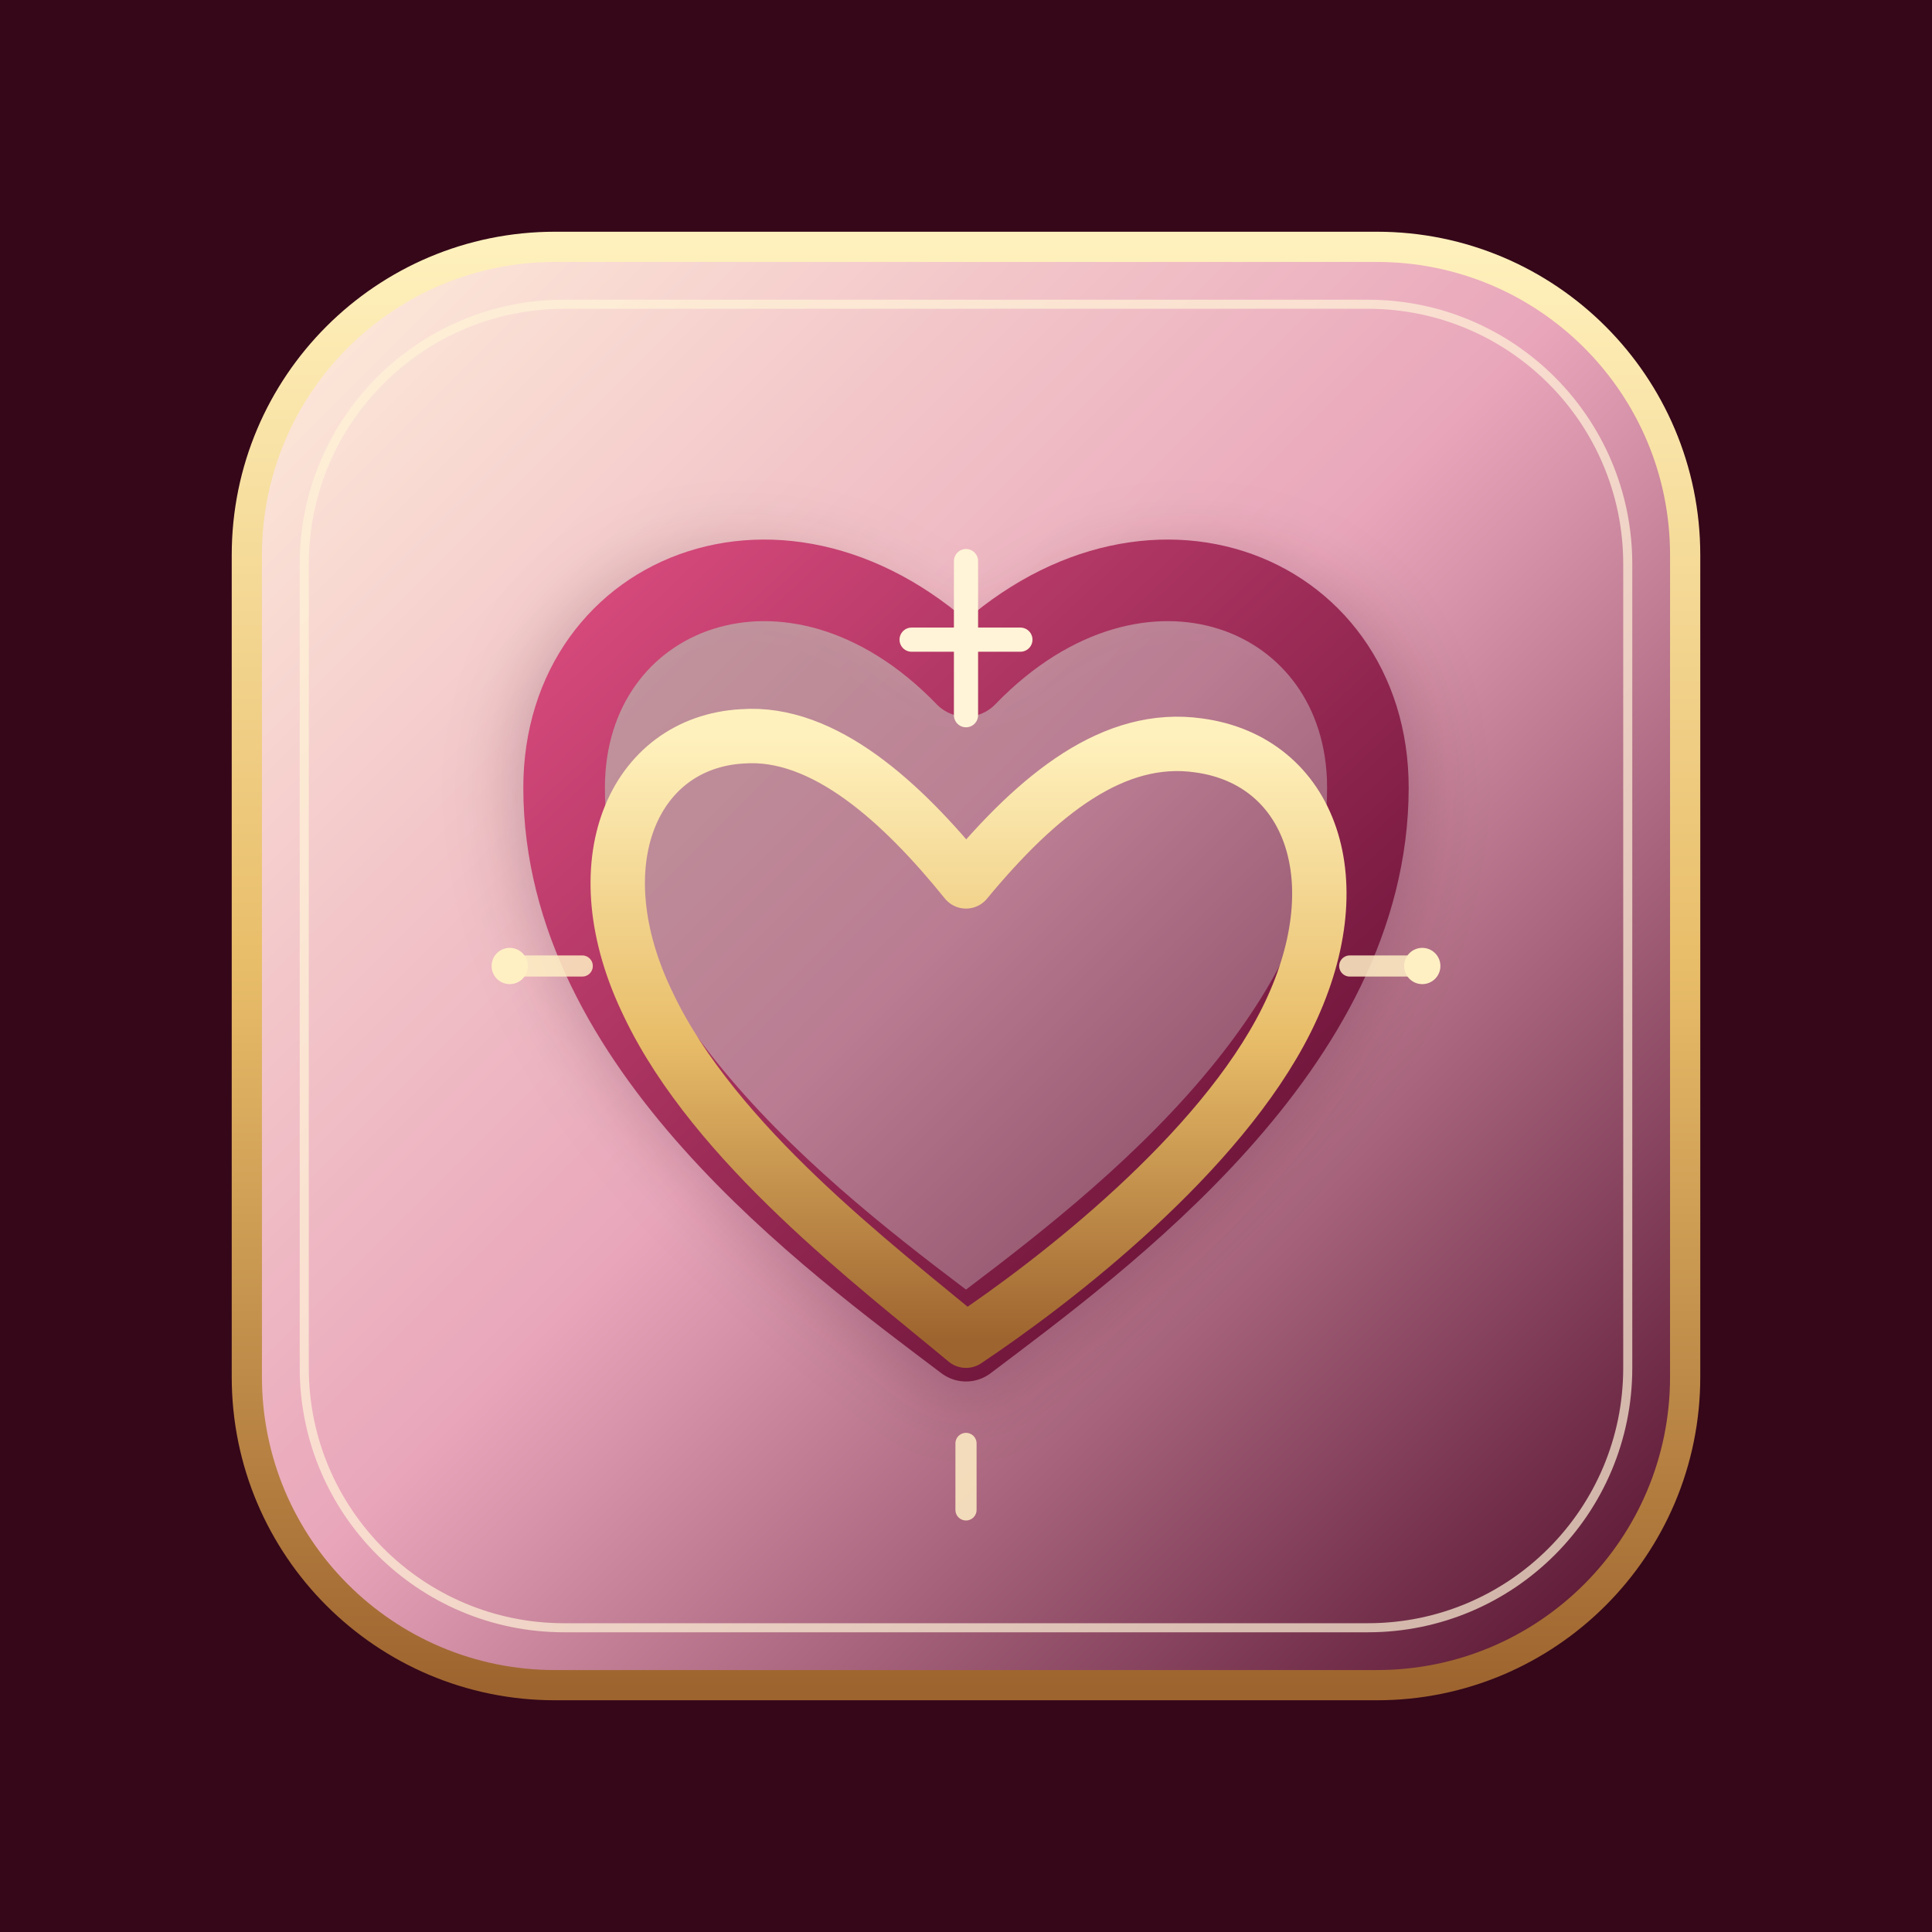
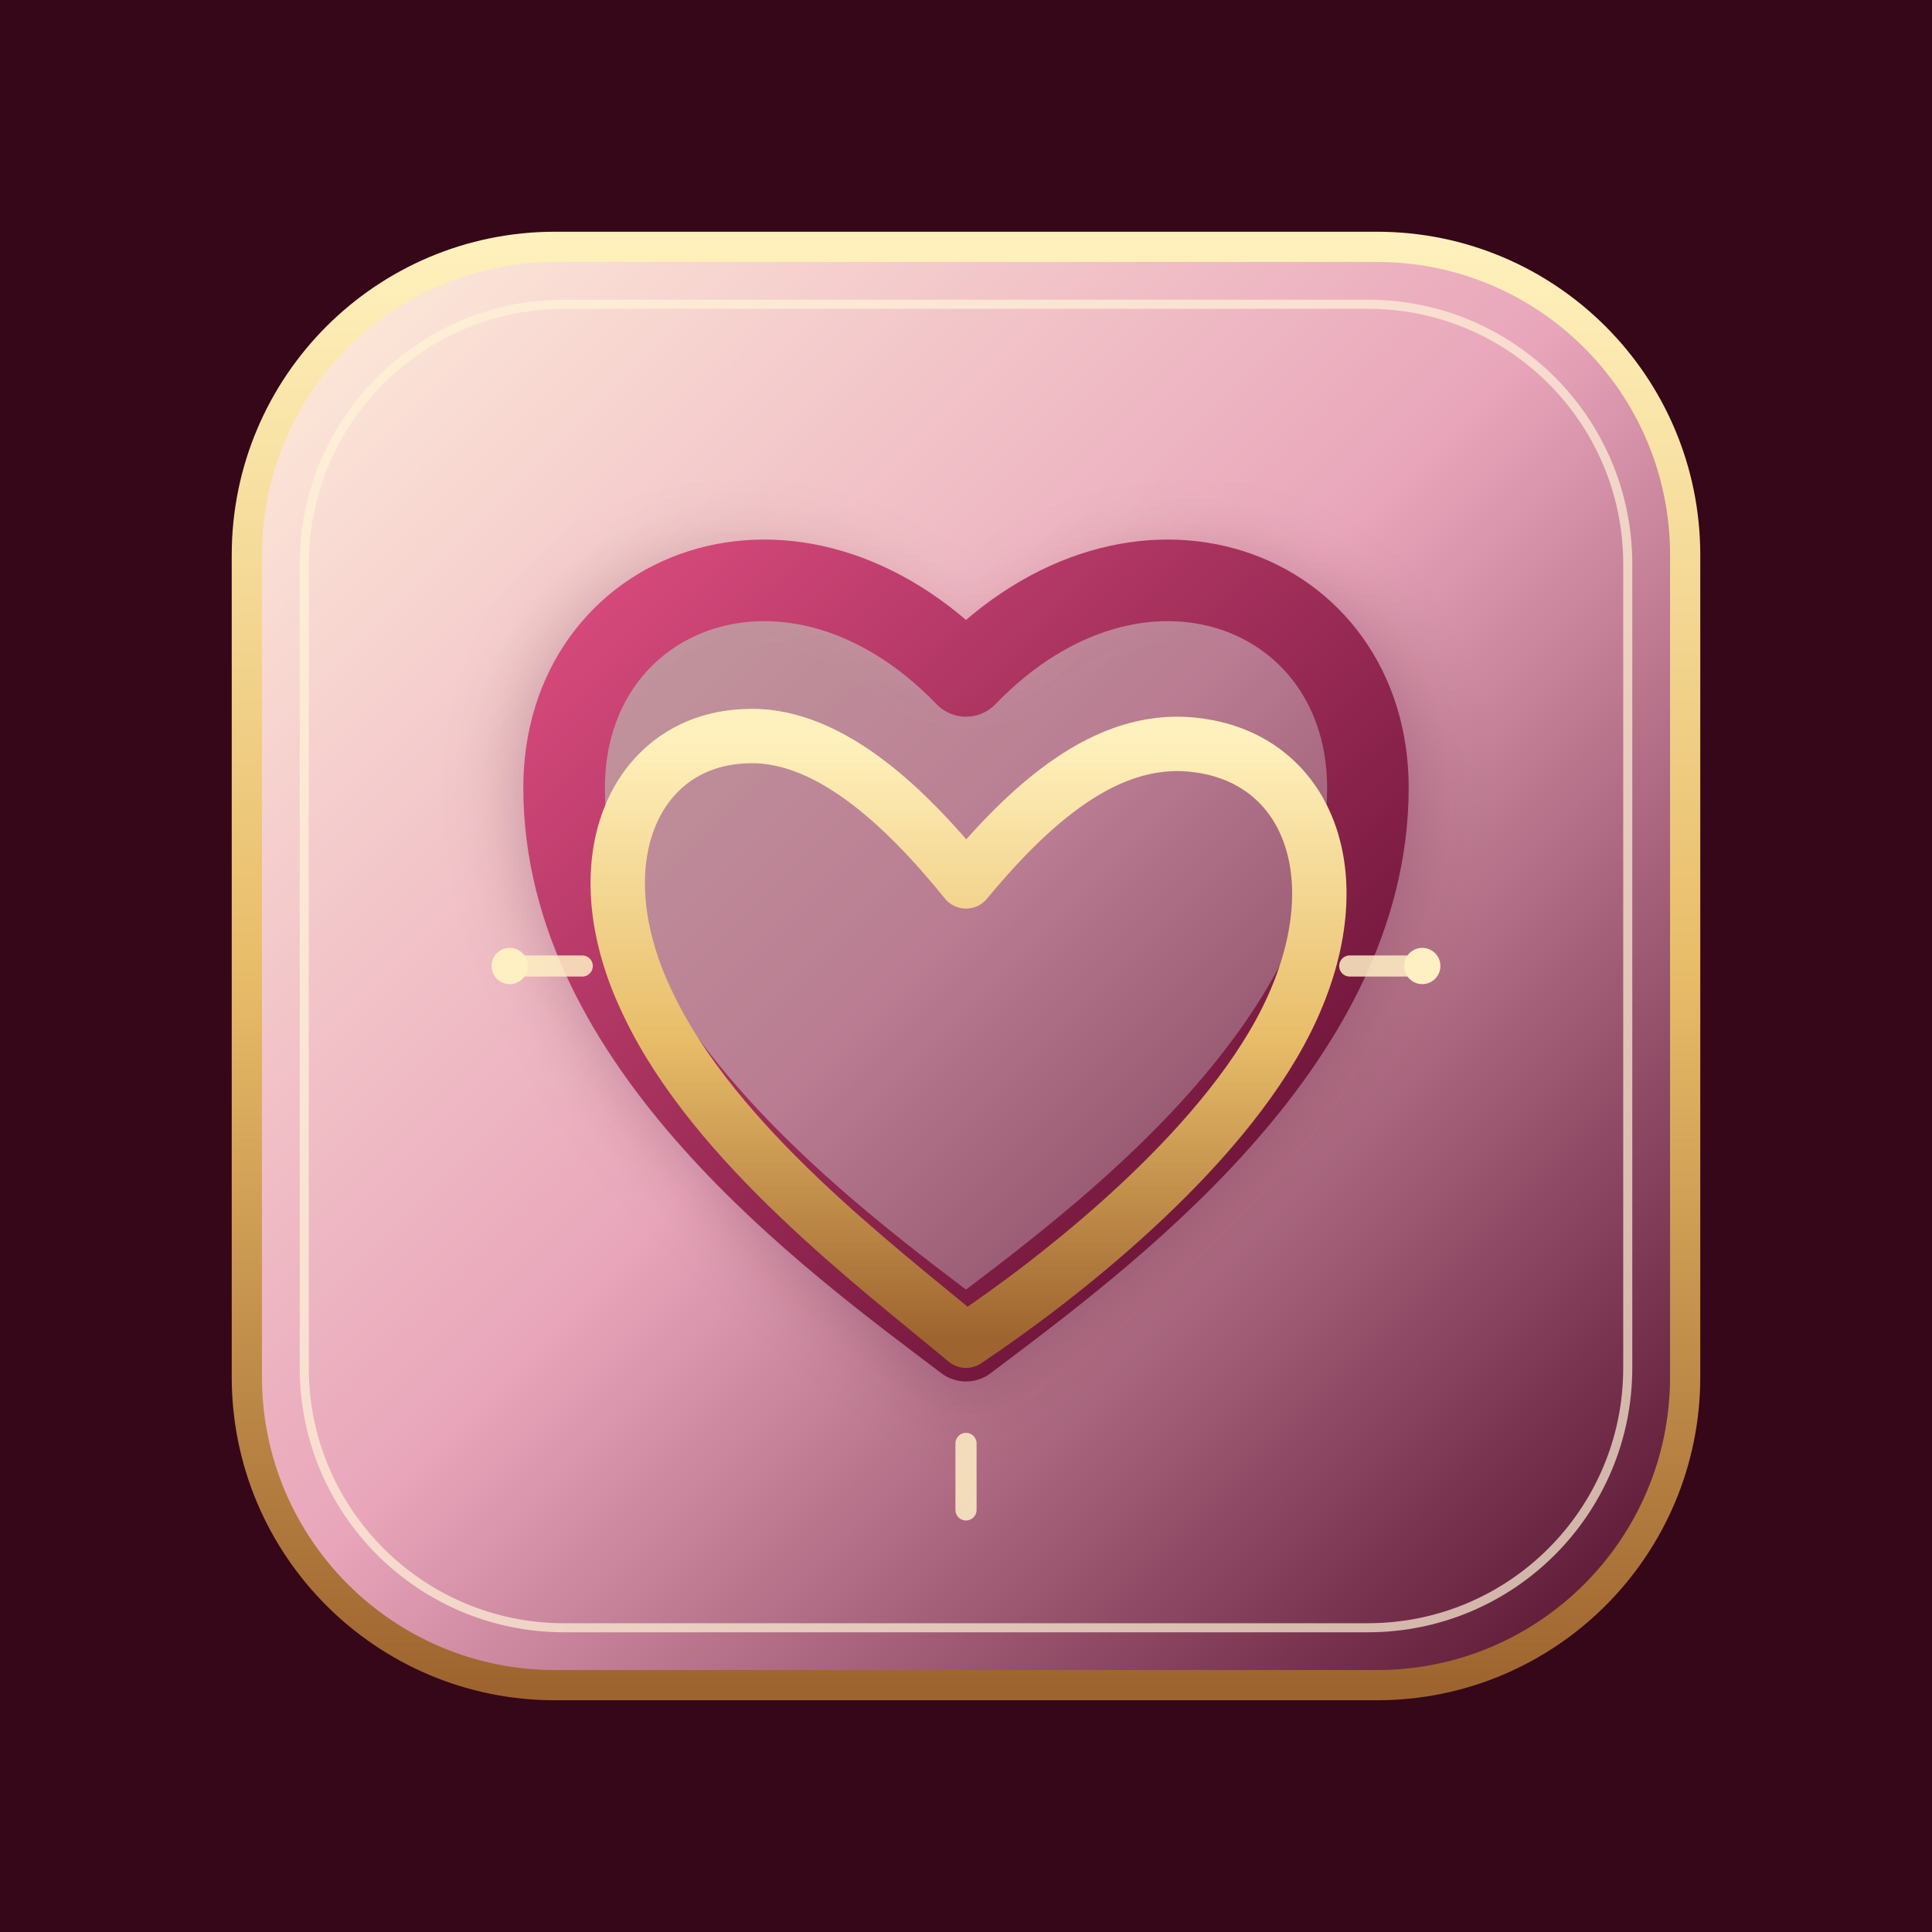
<svg xmlns="http://www.w3.org/2000/svg" viewBox="0 0 512 512">
  <rect width="512" height="512" fill="#350719" />
  <svg x="51" y="51" width="410" height="410" viewBox="0 0 512 512">
    <defs>
      <linearGradient id="bg" x1="0" y1="0" x2="1" y2="1">
        <stop stop-color="#fff0dc" />
        <stop offset=".48" stop-color="#e9a6bb" />
        <stop offset="1" stop-color="#4c0825" />
      </linearGradient>
      <linearGradient id="gold" x1="0" y1="0" x2="0" y2="1">
        <stop stop-color="#fff1bd" />
        <stop offset=".5" stop-color="#e8bd69" />
        <stop offset="1" stop-color="#9e642f" />
      </linearGradient>
      <linearGradient id="wine" x1="0" y1="0" x2="1" y2="1">
        <stop stop-color="#d94b7d" />
        <stop offset="1" stop-color="#590a2d" />
      </linearGradient>
      <filter id="shadow" x="-30%" y="-30%" width="160%" height="160%">
        <feGaussianBlur stdDeviation="12" />
      </filter>
    </defs>
    <rect x="8" y="8" width="496" height="496" rx="112" fill="#350719" />
    <rect x="18" y="18" width="476" height="476" rx="102" fill="url(#bg)" stroke="url(#gold)" stroke-width="10" />
    <rect x="37" y="37" width="438" height="438" rx="86" fill="none" stroke="#fff4d7" stroke-opacity=".7" stroke-width="3" />
    <path d="M256 398c-49-37-147-108-147-202 0-72 84-105 147-40 63-65 147-32 147 40 0 94-98 165-147 202Z" fill="#290414" opacity=".25" filter="url(#shadow)" />
    <path d="M256 380c-45-34-133-98-133-183 0-66 76-96 133-37 57-59 133-29 133 37 0 85-88 149-133 183Z" fill="none" stroke="url(#wine)" stroke-width="27" stroke-linecap="round" stroke-linejoin="round" />
    <path d="M256 380c-30-25-83-65-105-111-23-47-5-87 31-89 27-2 53 22 74 48 24-29 49-49 77-45 37 5 52 45 29 91-22 44-76 86-106 106Z" fill="none" stroke="url(#gold)" stroke-width="18" stroke-linecap="round" stroke-linejoin="round" />
-     <path d="M256 173v-51m-18 26h36" stroke="#fff4d7" stroke-width="8" stroke-linecap="round" />
    <path d="M104 256h25m254 0h25M256 414v22" stroke="#fff0c4" stroke-width="7" stroke-linecap="round" opacity=".85" />
    <circle cx="105" cy="256" r="6" fill="#fff0c4" />
    <circle cx="407" cy="256" r="6" fill="#fff0c4" />
  </svg>
</svg>
